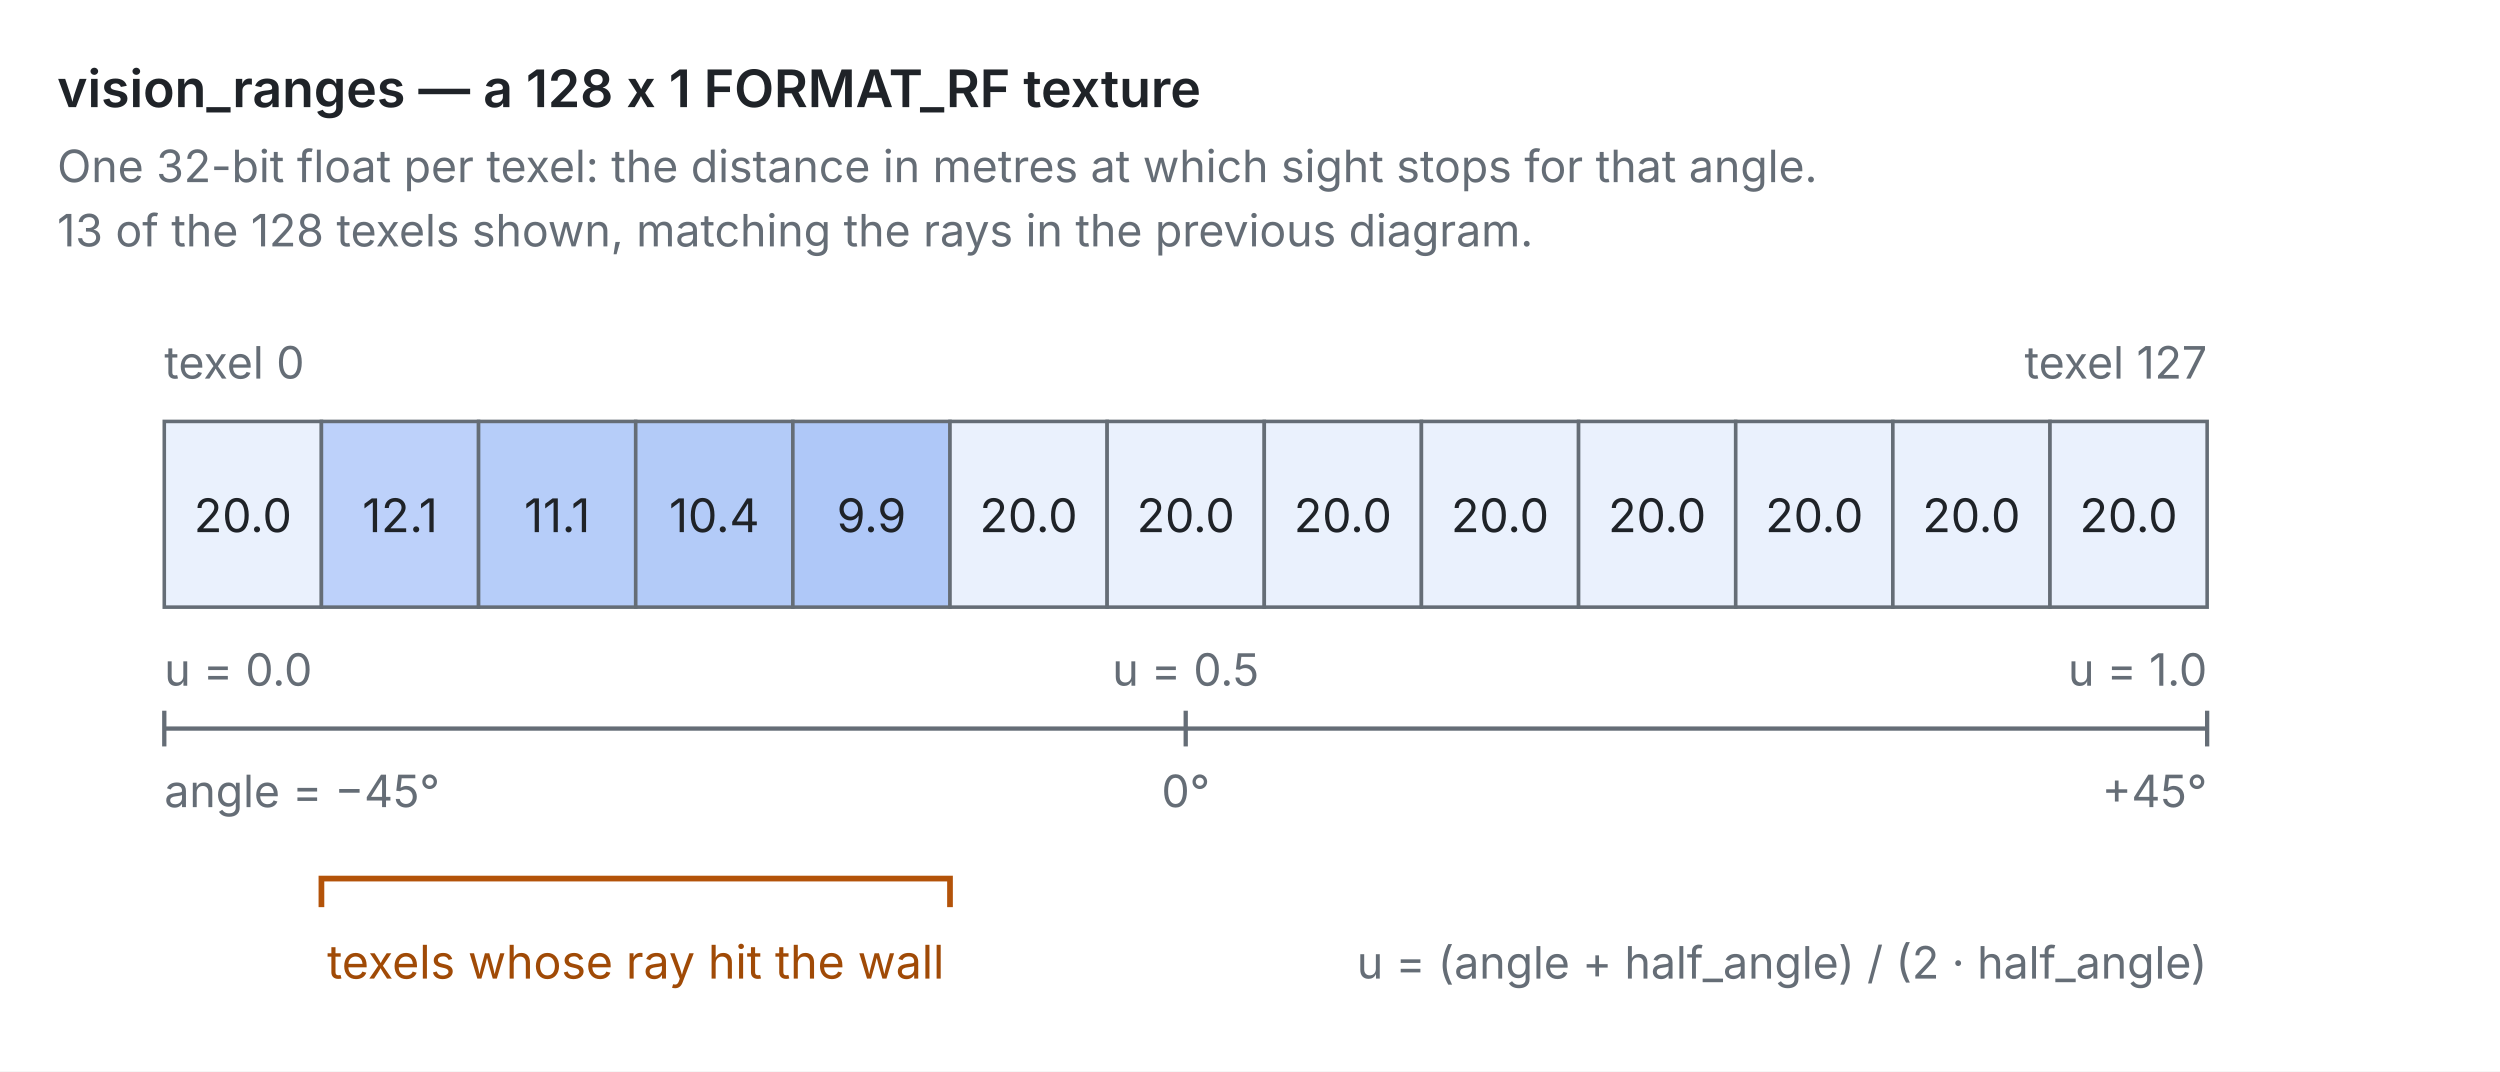
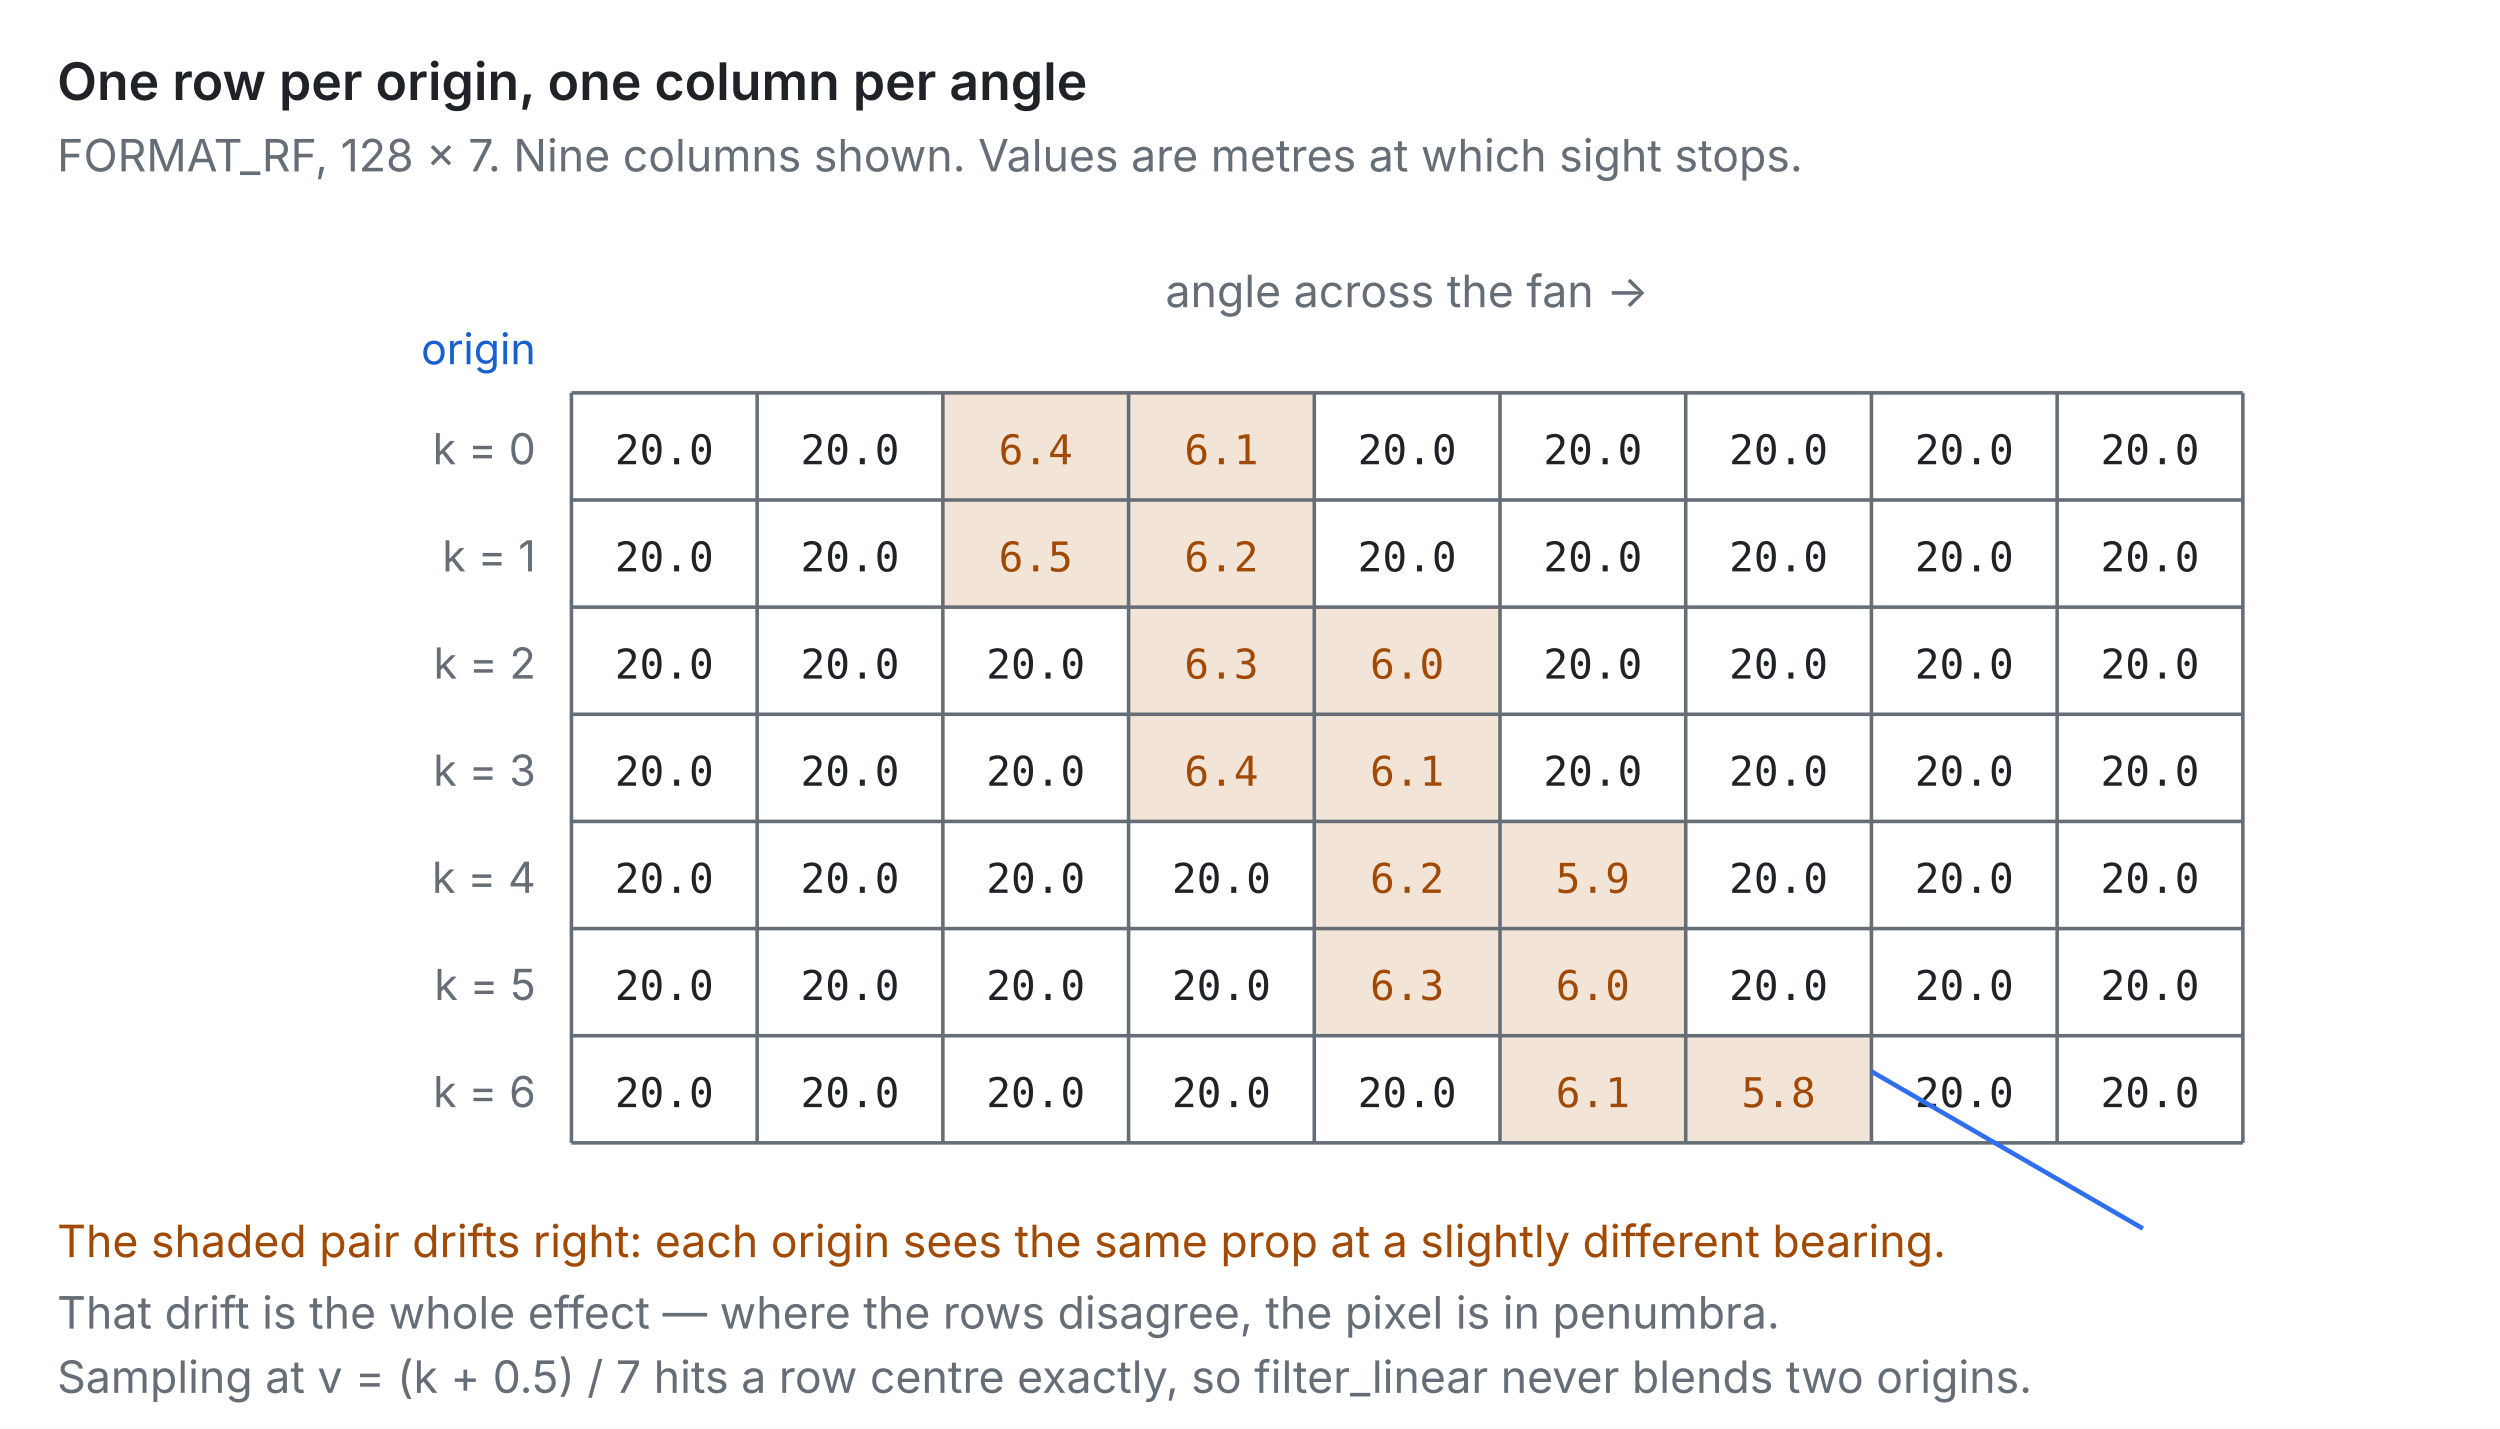
- <svg xmlns="http://www.w3.org/2000/svg" viewBox="0 0 700 300" role="img" aria-labelledby="t d">
+ <svg xmlns="http://www.w3.org/2000/svg" viewBox="0 0 700 400" role="img" aria-labelledby="t d">
  <style>
    .bg    { fill: #ffffff; }
    .txt   { fill: #1f2328; font-family: system-ui, -apple-system, "Segoe UI", sans-serif; }
    .mut   { fill: #656d76; font-family: system-ui, -apple-system, "Segoe UI", sans-serif; }
    .occt  { fill: #a04a06; font-family: system-ui, -apple-system, "Segoe UI", sans-serif; }
    .acct  { fill: #1a5fd0; font-family: system-ui, -apple-system, "Segoe UI", sans-serif; }
-     .inks  { stroke: #1f2328; }
    .muts  { stroke: #656d76; }
    .acc   { stroke: #2f6fed; }
-     .accf  { fill: #2f6fed; }
-     .occ   { fill: #b35309; }
-     .occs  { stroke: #b35309; }
-     .shade { fill: #1f2328; fill-opacity: 0.10; }
-     .cell  { fill: #ffffff; }
+     .hit   { fill: #b35309; fill-opacity: 0.16; }
+     .num   { fill: #1f2328; font-family: ui-monospace, SFMono-Regular, Menlo, Consolas, monospace; }
+     .hitn  { fill: #a04a06; font-family: ui-monospace, SFMono-Regular, Menlo, Consolas, monospace; }
    @media (prefers-color-scheme: dark) {
      .bg    { fill: #0d1117; }
      .txt   { fill: #e6edf3; }
      .mut   { fill: #9aa4ae; }
      .occt  { fill: #e0913f; }
      .acct  { fill: #6ea8ff; }
-       .inks  { stroke: #e6edf3; }
      .muts  { stroke: #9aa4ae; }
      .acc   { stroke: #6ea8ff; }
-       .accf  { fill: #6ea8ff; }
-       .occ   { fill: #e0913f; }
-       .occs  { stroke: #e0913f; }
-       .shade { fill: #e6edf3; fill-opacity: 0.10; }
-       .cell  { fill: #0d1117; }
+       .hit   { fill: #e0913f; fill-opacity: 0.20; }
+       .num   { fill: #e6edf3; font-family: ui-monospace, SFMono-Regular, Menlo, Consolas, monospace; }
+       .hitn  { fill: #e0913f; font-family: ui-monospace, SFMono-Regular, Menlo, Consolas, monospace; }
    }
  </style>
-   <defs>
-     <marker id="arrow" viewBox="0 0 10 10" refX="9" refY="5" markerWidth="6" markerHeight="6" orient="auto-start-end">
-       <path class="accf" d="M 0 0 L 10 5 L 0 10 z" />
-     </marker>
-     <marker id="marrow" viewBox="0 0 10 10" refX="9" refY="5" markerWidth="6" markerHeight="6" orient="auto-start-end">
-       <path class="mut" d="M 0 0 L 10 5 L 0 10 z" />
-     </marker>
-     <marker id="tick" viewBox="0 0 10 10" refX="5" refY="5" markerWidth="6" markerHeight="6" orient="auto-start-end">
-       <path class="inks" fill="none" stroke-width="1.6" d="M 5 0.5 L 5 9.5" />
-     </marker>
-   </defs>
-   <rect class="bg" x="0" y="0" width="700" height="300" />
-   <text class="txt" x="16" y="30" font-size="14.5" text-anchor="start" font-weight="600">vision_ranges — a 128 x 1 FORMAT_RF texture</text>
-   <text class="mut" x="16" y="51" font-size="12.5" text-anchor="start">One 32-bit float per texel: the distance in metres at which sight stops for that angle.</text>
-   <text class="mut" x="16" y="69" font-size="12.5" text-anchor="start">13 of the 128 texels shown, matching the rays in the previous diagram.</text>
-   <rect class="cell" x="46" y="118" width="44" height="52" />
-   <rect class="accf" fill-opacity="0.1" x="46" y="118" width="44" height="52" />
-   <rect class="muts" fill="none" stroke-width="1" x="46" y="118" width="44" height="52" />
-   <text class="txt" x="68" y="149" font-size="13" text-anchor="middle">20.0</text>
-   <rect class="cell" x="90" y="118" width="44" height="52" />
-   <rect class="accf" fill-opacity="0.32" x="90" y="118" width="44" height="52" />
-   <rect class="muts" fill="none" stroke-width="1" x="90" y="118" width="44" height="52" />
-   <text class="txt" x="112" y="149" font-size="13" text-anchor="middle">12.1</text>
-   <rect class="cell" x="134" y="118" width="44" height="52" />
-   <rect class="accf" fill-opacity="0.35" x="134" y="118" width="44" height="52" />
-   <rect class="muts" fill="none" stroke-width="1" x="134" y="118" width="44" height="52" />
-   <text class="txt" x="156" y="149" font-size="13" text-anchor="middle">11.1</text>
-   <rect class="cell" x="178" y="118" width="44" height="52" />
-   <rect class="accf" fill-opacity="0.36" x="178" y="118" width="44" height="52" />
-   <rect class="muts" fill="none" stroke-width="1" x="178" y="118" width="44" height="52" />
-   <text class="txt" x="200" y="149" font-size="13" text-anchor="middle">10.4</text>
-   <rect class="cell" x="222" y="118" width="44" height="52" />
-   <rect class="accf" fill-opacity="0.38" x="222" y="118" width="44" height="52" />
-   <rect class="muts" fill="none" stroke-width="1" x="222" y="118" width="44" height="52" />
-   <text class="txt" x="244" y="149" font-size="13" text-anchor="middle">9.9</text>
-   <rect class="cell" x="266" y="118" width="44" height="52" />
-   <rect class="accf" fill-opacity="0.1" x="266" y="118" width="44" height="52" />
-   <rect class="muts" fill="none" stroke-width="1" x="266" y="118" width="44" height="52" />
-   <text class="txt" x="288" y="149" font-size="13" text-anchor="middle">20.0</text>
-   <rect class="cell" x="310" y="118" width="44" height="52" />
-   <rect class="accf" fill-opacity="0.1" x="310" y="118" width="44" height="52" />
-   <rect class="muts" fill="none" stroke-width="1" x="310" y="118" width="44" height="52" />
-   <text class="txt" x="332" y="149" font-size="13" text-anchor="middle">20.0</text>
-   <rect class="cell" x="354" y="118" width="44" height="52" />
-   <rect class="accf" fill-opacity="0.1" x="354" y="118" width="44" height="52" />
-   <rect class="muts" fill="none" stroke-width="1" x="354" y="118" width="44" height="52" />
-   <text class="txt" x="376" y="149" font-size="13" text-anchor="middle">20.0</text>
-   <rect class="cell" x="398" y="118" width="44" height="52" />
-   <rect class="accf" fill-opacity="0.1" x="398" y="118" width="44" height="52" />
-   <rect class="muts" fill="none" stroke-width="1" x="398" y="118" width="44" height="52" />
-   <text class="txt" x="420" y="149" font-size="13" text-anchor="middle">20.0</text>
-   <rect class="cell" x="442" y="118" width="44" height="52" />
-   <rect class="accf" fill-opacity="0.1" x="442" y="118" width="44" height="52" />
-   <rect class="muts" fill="none" stroke-width="1" x="442" y="118" width="44" height="52" />
-   <text class="txt" x="464" y="149" font-size="13" text-anchor="middle">20.0</text>
-   <rect class="cell" x="486" y="118" width="44" height="52" />
-   <rect class="accf" fill-opacity="0.1" x="486" y="118" width="44" height="52" />
-   <rect class="muts" fill="none" stroke-width="1" x="486" y="118" width="44" height="52" />
-   <text class="txt" x="508" y="149" font-size="13" text-anchor="middle">20.0</text>
-   <rect class="cell" x="530" y="118" width="44" height="52" />
-   <rect class="accf" fill-opacity="0.1" x="530" y="118" width="44" height="52" />
-   <rect class="muts" fill="none" stroke-width="1" x="530" y="118" width="44" height="52" />
-   <text class="txt" x="552" y="149" font-size="13" text-anchor="middle">20.0</text>
-   <rect class="cell" x="574" y="118" width="44" height="52" />
-   <rect class="accf" fill-opacity="0.1" x="574" y="118" width="44" height="52" />
-   <rect class="muts" fill="none" stroke-width="1" x="574" y="118" width="44" height="52" />
-   <text class="txt" x="596" y="149" font-size="13" text-anchor="middle">20.0</text>
-   <text class="mut" x="46" y="106" font-size="12.5" text-anchor="start">texel 0</text>
-   <text class="mut" x="618" y="106" font-size="12.5" text-anchor="end">texel 127</text>
-   <line class="muts" x1="46" y1="204" x2="618" y2="204" stroke-width="1.2" />
-   <line class="muts" x1="46" y1="199" x2="46" y2="209" stroke-width="1.2" />
-   <text class="mut" x="46" y="226" font-size="12.5" text-anchor="start">angle = −45°</text>
-   <text class="mut" x="46" y="192" font-size="12.5" text-anchor="start">u = 0.0</text>
-   <line class="muts" x1="332" y1="199" x2="332" y2="209" stroke-width="1.2" />
-   <text class="mut" x="332" y="226" font-size="12.5" text-anchor="middle">0°</text>
-   <text class="mut" x="332" y="192" font-size="12.5" text-anchor="middle">u = 0.5</text>
-   <line class="muts" x1="618" y1="199" x2="618" y2="209" stroke-width="1.2" />
-   <text class="mut" x="618" y="226" font-size="12.5" text-anchor="end">+45°</text>
-   <text class="mut" x="618" y="192" font-size="12.5" text-anchor="end">u = 1.0</text>
-   <path class="occs" fill="none" stroke-width="1.6" d="M 90 254 L 90 246 L 266 246 L 266 254" />
-   <text class="occt" x="178" y="274" font-size="13" text-anchor="middle">texels whose ray hit the wall</text>
-   <text class="mut" x="618" y="274" font-size="12.5" text-anchor="end">u = (angle + half_angle) / (2 · half_angle)</text>
+   <rect class="bg" x="0" y="0" width="700" height="400" />
+   <text class="txt" x="16" y="28" font-size="14.5" font-weight="600">One row per origin, one column per angle</text>
+   <text class="mut" x="16" y="48" font-size="12.5">FORMAT_RF, 128 × 7. Nine columns shown. Values are metres at which sight stops.</text>
+   <text class="mut" x="394" y="86" font-size="12.5" text-anchor="middle">angle across the fan →</text>
+   <rect class="hit" x="264" y="110" width="104" height="30" />
+   <rect class="hit" x="264" y="140" width="104" height="30" />
+   <rect class="hit" x="316" y="170" width="104" height="30" />
+   <rect class="hit" x="316" y="200" width="104" height="30" />
+   <rect class="hit" x="368" y="230" width="104" height="30" />
+   <rect class="hit" x="368" y="260" width="104" height="30" />
+   <rect class="hit" x="420" y="290" width="104" height="30" />
+   <g class="muts" stroke-width="1" fill="none">
+     <path d="M 160 110 L 160 320 M 212 110 L 212 320 M 264 110 L 264 320 M 316 110 L 316 320 M 368 110 L 368 320 M 420 110 L 420 320 M 472 110 L 472 320 M 524 110 L 524 320 M 576 110 L 576 320 M 628 110 L 628 320" />
+     <path d="M 160 110 L 628 110 M 160 140 L 628 140 M 160 170 L 628 170 M 160 200 L 628 200 M 160 230 L 628 230 M 160 260 L 628 260 M 160 290 L 628 290 M 160 320 L 628 320" />
+   </g>
+   <g class="num" font-size="11.5" text-anchor="middle">
+     <text x="186" y="130">20.0</text>
+     <text x="238" y="130">20.0</text>
+     <text x="342" y="130" class="hitn">6.1</text>
+     <text x="290" y="130" class="hitn">6.4</text>
+     <text x="394" y="130">20.0</text>
+     <text x="446" y="130">20.0</text>
+     <text x="498" y="130">20.0</text>
+     <text x="550" y="130">20.0</text>
+     <text x="602" y="130">20.0</text>
+     <text x="186" y="160">20.0</text>
+     <text x="238" y="160">20.0</text>
+     <text x="290" y="160" class="hitn">6.5</text>
+     <text x="342" y="160" class="hitn">6.2</text>
+     <text x="394" y="160">20.0</text>
+     <text x="446" y="160">20.0</text>
+     <text x="498" y="160">20.0</text>
+     <text x="550" y="160">20.0</text>
+     <text x="602" y="160">20.0</text>
+     <text x="186" y="190">20.0</text>
+     <text x="238" y="190">20.0</text>
+     <text x="290" y="190">20.0</text>
+     <text x="342" y="190" class="hitn">6.3</text>
+     <text x="394" y="190" class="hitn">6.0</text>
+     <text x="446" y="190">20.0</text>
+     <text x="498" y="190">20.0</text>
+     <text x="550" y="190">20.0</text>
+     <text x="602" y="190">20.0</text>
+     <text x="186" y="220">20.0</text>
+     <text x="238" y="220">20.0</text>
+     <text x="290" y="220">20.0</text>
+     <text x="342" y="220" class="hitn">6.4</text>
+     <text x="394" y="220" class="hitn">6.1</text>
+     <text x="446" y="220">20.0</text>
+     <text x="498" y="220">20.0</text>
+     <text x="550" y="220">20.0</text>
+     <text x="602" y="220">20.0</text>
+     <text x="186" y="250">20.0</text>
+     <text x="238" y="250">20.0</text>
+     <text x="290" y="250">20.0</text>
+     <text x="342" y="250">20.0</text>
+     <text x="394" y="250" class="hitn">6.2</text>
+     <text x="446" y="250" class="hitn">5.9</text>
+     <text x="498" y="250">20.0</text>
+     <text x="550" y="250">20.0</text>
+     <text x="602" y="250">20.0</text>
+     <text x="186" y="280">20.0</text>
+     <text x="238" y="280">20.0</text>
+     <text x="290" y="280">20.0</text>
+     <text x="342" y="280">20.0</text>
+     <text x="394" y="280" class="hitn">6.3</text>
+     <text x="446" y="280" class="hitn">6.0</text>
+     <text x="498" y="280">20.0</text>
+     <text x="550" y="280">20.0</text>
+     <text x="602" y="280">20.0</text>
+     <text x="186" y="310">20.0</text>
+     <text x="238" y="310">20.0</text>
+     <text x="290" y="310">20.0</text>
+     <text x="342" y="310">20.0</text>
+     <text x="394" y="310">20.0</text>
+     <text x="446" y="310" class="hitn">6.1</text>
+     <text x="498" y="310" class="hitn">5.8</text>
+     <text x="550" y="310">20.0</text>
+     <text x="602" y="310">20.0</text>
+   </g>
+   <g class="mut" font-size="12" text-anchor="end">
+     <text x="150" y="130">k = 0</text>
+     <text x="150" y="160">k = 1</text>
+     <text x="150" y="190">k = 2</text>
+     <text x="150" y="220">k = 3</text>
+     <text x="150" y="250">k = 4</text>
+     <text x="150" y="280">k = 5</text>
+     <text x="150" y="310">k = 6</text>
+   </g>
+   <text class="acct" x="150" y="102" font-size="12" text-anchor="end">origin</text>
+   <line class="acc" x1="524" y1="300" x2="600" y2="344" stroke-width="1.3" />
+   <text class="occt" x="16" y="352" font-size="12.5">The shaded pair drifts right: each origin sees the same prop at a slightly different bearing.</text>
+   <text class="mut" x="16" y="372" font-size="12.5">That drift is the whole effect — where the rows disagree, the pixel is in penumbra.</text>
+   <text class="mut" x="16" y="390" font-size="12.5">Sampling at v = (k + 0.5) / 7 hits a row centre exactly, so filter_linear never blends two origins.</text>
</svg>
